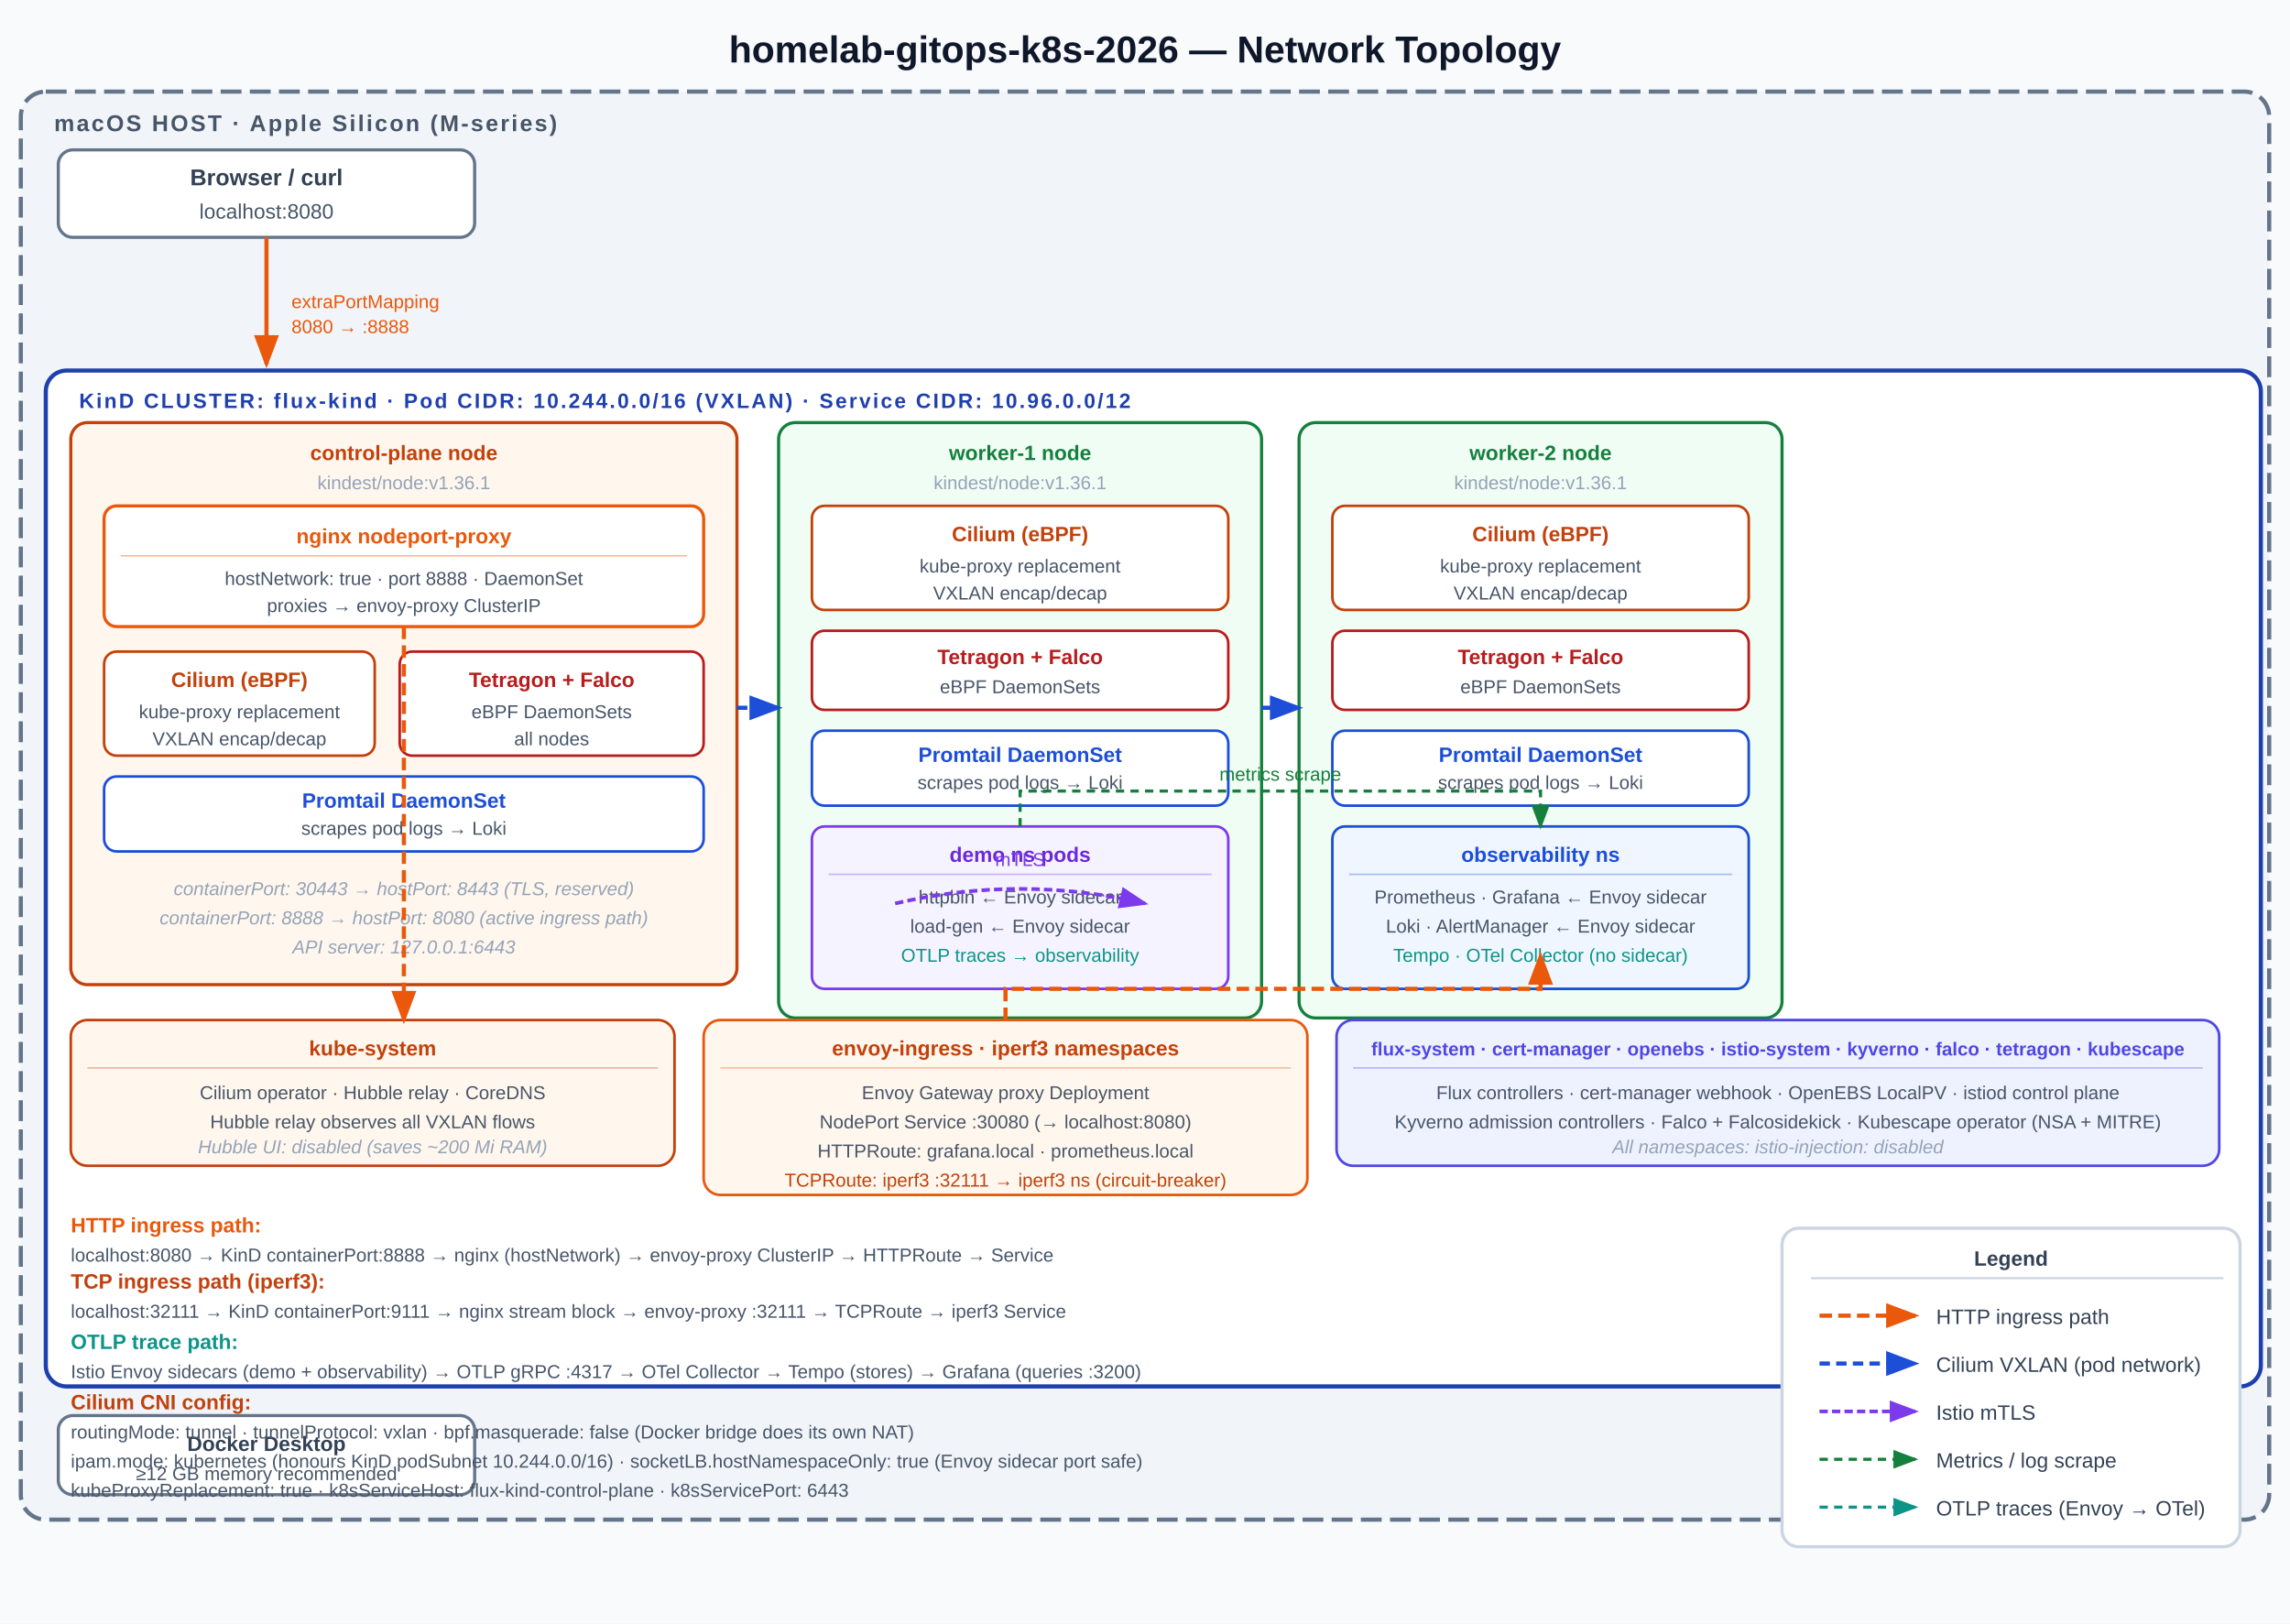
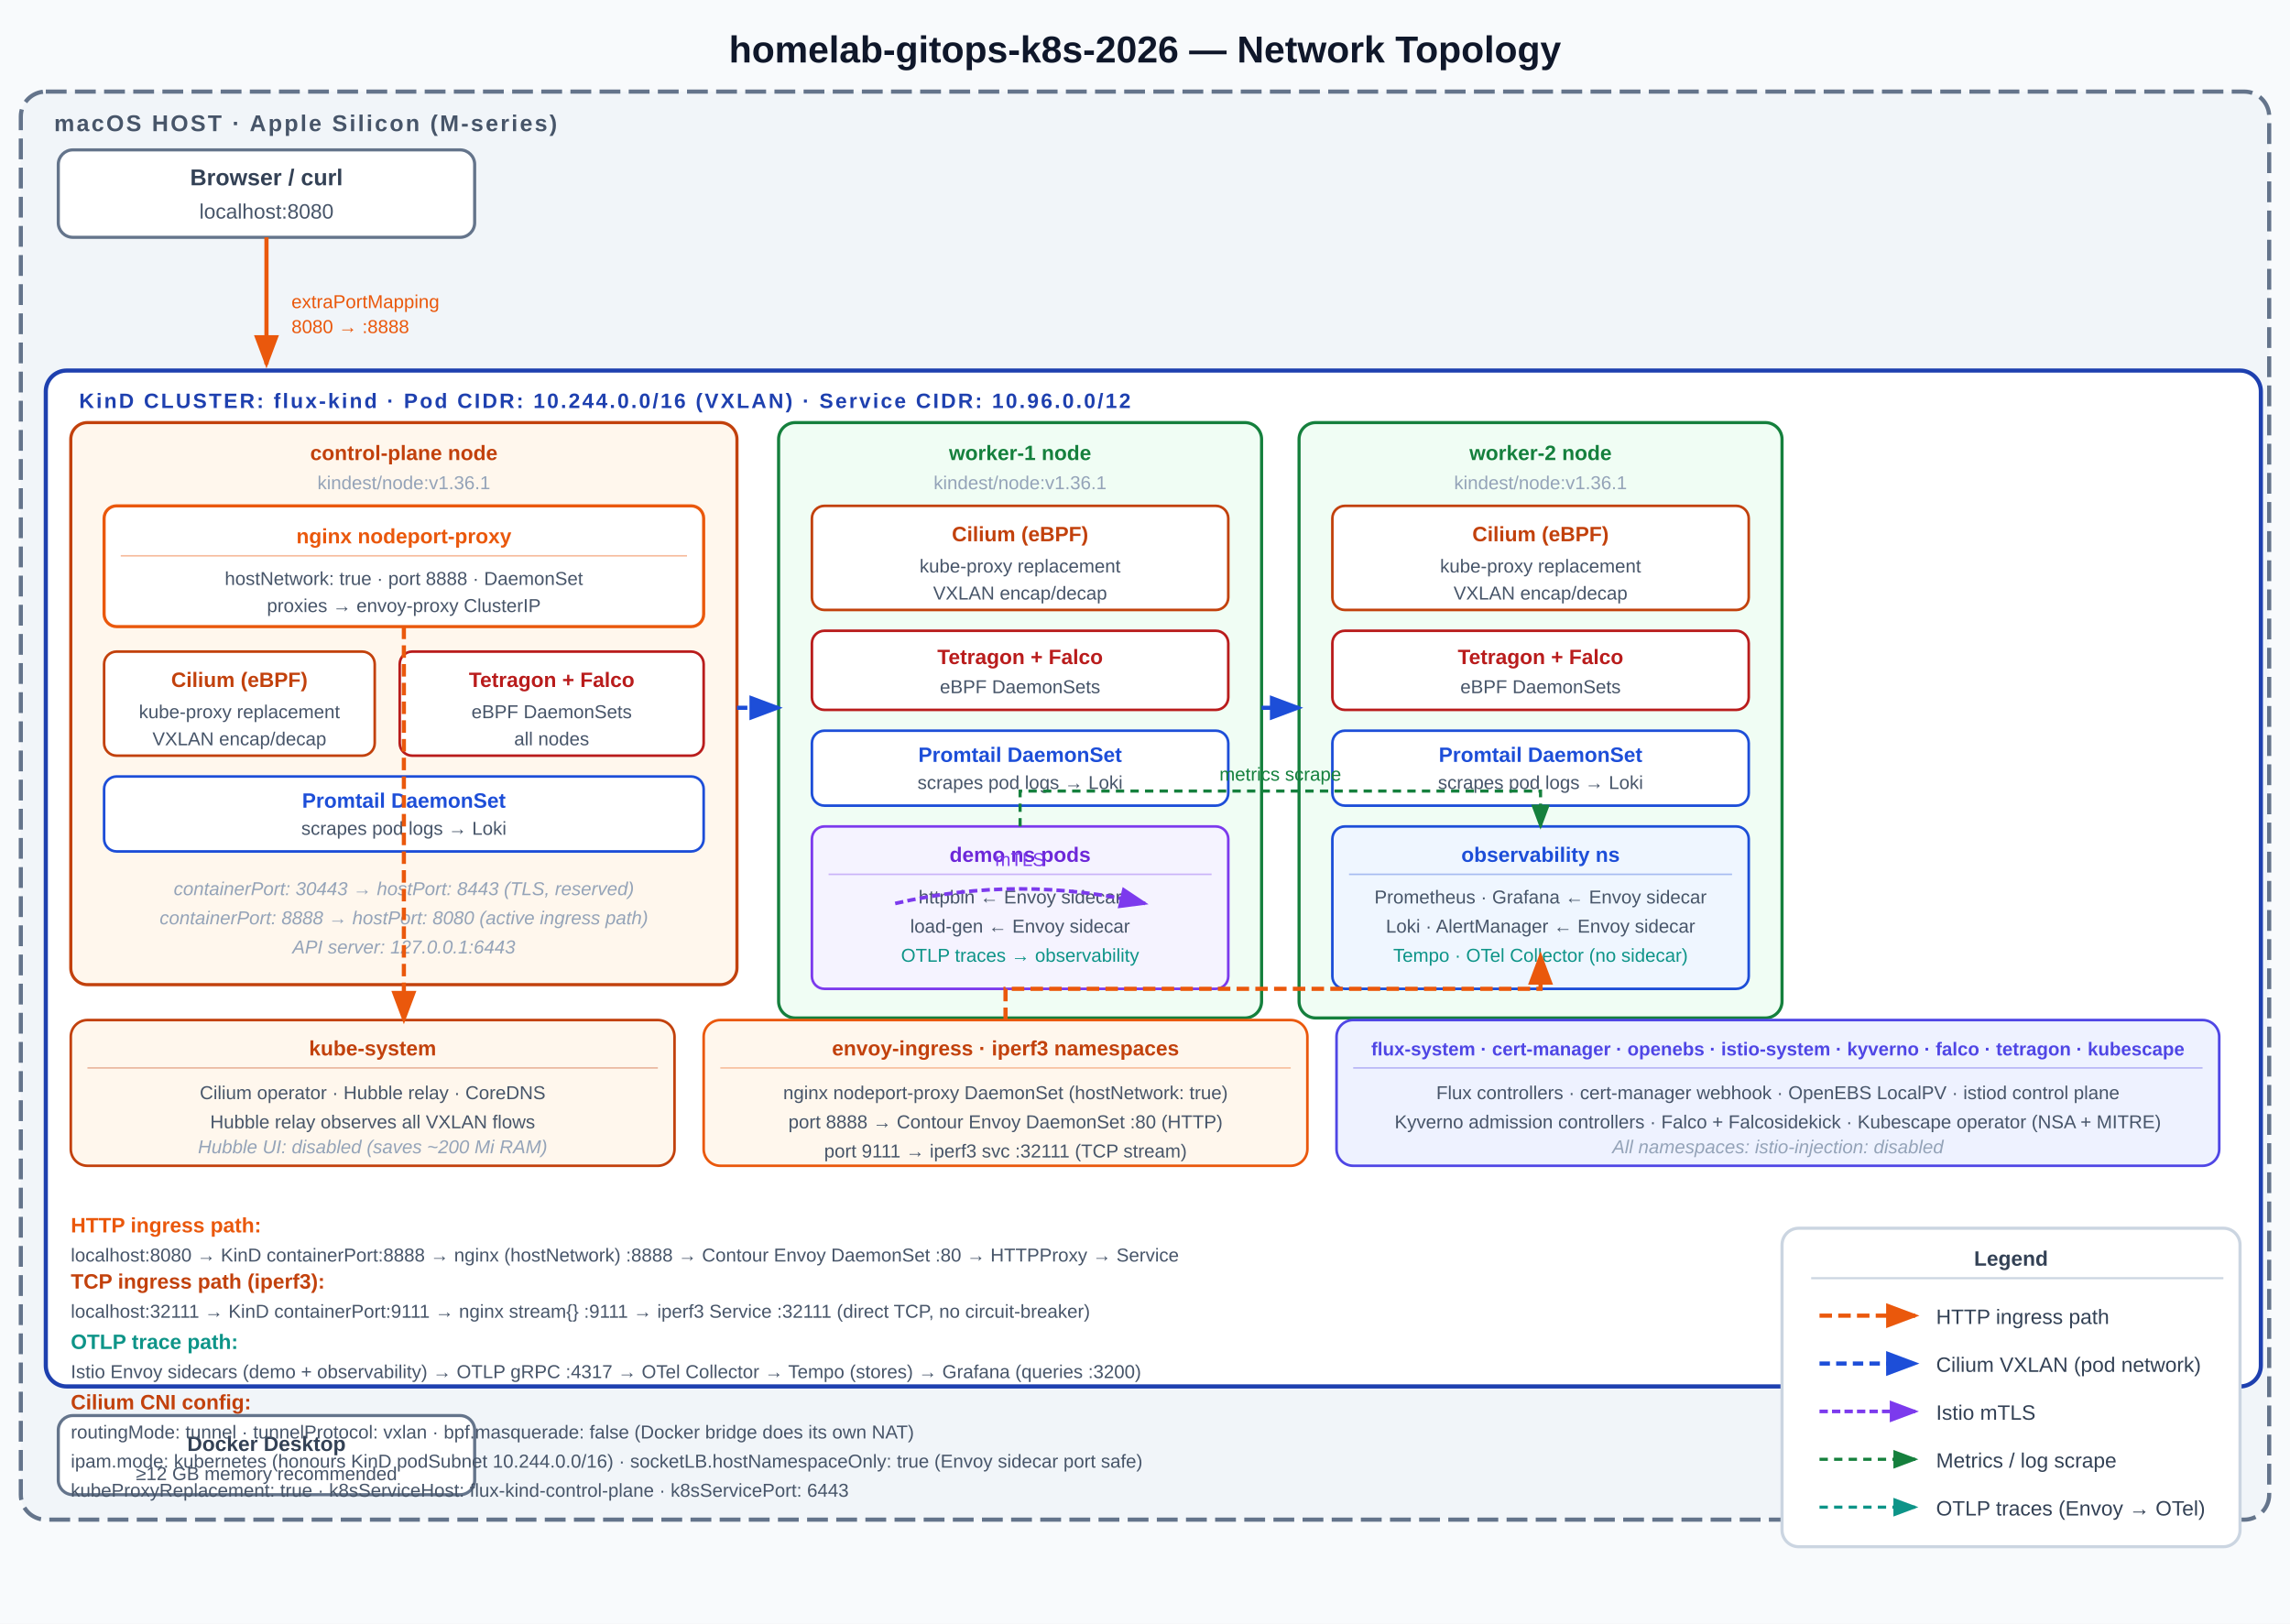
<svg xmlns="http://www.w3.org/2000/svg" width="1100" height="780" viewBox="0 0 1100 780">
  <defs>
    <marker id="arr-orange" markerWidth="8" markerHeight="6" refX="7" refY="3" orient="auto">
      <polygon points="0 0, 8 3, 0 6" fill="#EA580C" />
    </marker>
    <marker id="arr-blue" markerWidth="8" markerHeight="6" refX="7" refY="3" orient="auto">
      <polygon points="0 0, 8 3, 0 6" fill="#1D4ED8" />
    </marker>
    <marker id="arr-purple" markerWidth="8" markerHeight="6" refX="7" refY="3" orient="auto">
      <polygon points="0 0, 8 3, 0 6" fill="#7C3AED" />
    </marker>
    <marker id="arr-green" markerWidth="8" markerHeight="6" refX="7" refY="3" orient="auto">
      <polygon points="0 0, 8 3, 0 6" fill="#15803D" />
    </marker>
    <marker id="arr-gray" markerWidth="8" markerHeight="6" refX="7" refY="3" orient="auto">
      <polygon points="0 0, 8 3, 0 6" fill="#6B7280" />
    </marker>
    <marker id="arr-teal" markerWidth="8" markerHeight="6" refX="7" refY="3" orient="auto">
      <polygon points="0 0, 8 3, 0 6" fill="#0D9488" />
    </marker>
  </defs>
  <rect width="1100" height="780" fill="#F8FAFC" />
  <text x="550" y="30" text-anchor="middle" font-family="system-ui, -apple-system, Arial, sans-serif" font-size="18" font-weight="700" fill="#0F172A">homelab-gitops-k8s-2026 — Network Topology</text>
  <rect x="10" y="44" width="1080" height="686" rx="12" fill="#F1F5F9" stroke="#64748B" stroke-width="2" stroke-dasharray="10,4" />
  <text x="26" y="63" font-family="system-ui, -apple-system, Arial, sans-serif" font-size="11" font-weight="700" fill="#475569" letter-spacing="1">macOS HOST  ·  Apple Silicon (M-series)</text>
  <rect x="28" y="72" width="200" height="42" rx="7" fill="white" stroke="#64748B" stroke-width="1.5" />
  <text x="128" y="89" text-anchor="middle" font-family="system-ui, -apple-system, Arial, sans-serif" font-size="11" font-weight="600" fill="#334155">Browser / curl</text>
  <text x="128" y="105" text-anchor="middle" font-family="system-ui, -apple-system, Arial, sans-serif" font-size="10" fill="#475569">localhost:8080</text>
  <line x1="128" y1="114" x2="128" y2="175" stroke="#EA580C" stroke-width="2" marker-end="url(#arr-orange)" />
  <text x="140" y="148" font-family="system-ui, -apple-system, Arial, sans-serif" font-size="9" fill="#EA580C">extraPortMapping</text>
  <text x="140" y="160" font-family="system-ui, -apple-system, Arial, sans-serif" font-size="9" fill="#EA580C">8080 → :8888</text>
  <rect x="28" y="680" width="200" height="38" rx="7" fill="white" stroke="#64748B" stroke-width="1.5" />
  <text x="128" y="697" text-anchor="middle" font-family="system-ui, -apple-system, Arial, sans-serif" font-size="10" font-weight="600" fill="#334155">Docker Desktop</text>
  <text x="128" y="711" text-anchor="middle" font-family="system-ui, -apple-system, Arial, sans-serif" font-size="9" fill="#475569">≥12 GB memory recommended</text>
  <rect x="22" y="178" width="1064" height="488" rx="10" fill="white" stroke="#1E40AF" stroke-width="2" />
  <text x="38" y="196" font-family="system-ui, -apple-system, Arial, sans-serif" font-size="10" font-weight="700" fill="#1E40AF" letter-spacing="1">KinD CLUSTER: flux-kind  ·  Pod CIDR: 10.244.0.0/16 (VXLAN)  ·  Service CIDR: 10.96.0.0/12</text>
  <rect x="34" y="203" width="320" height="270" rx="8" fill="#FFF7ED" stroke="#C2410C" stroke-width="1.5" />
  <text x="194" y="221" text-anchor="middle" font-family="system-ui, -apple-system, Arial, sans-serif" font-size="10" font-weight="700" fill="#C2410C">control-plane node</text>
  <text x="194" y="235" text-anchor="middle" font-family="system-ui, -apple-system, Arial, sans-serif" font-size="9" fill="#94A3B8">kindest/node:v1.36.1</text>
  <rect x="50" y="243" width="288" height="58" rx="6" fill="white" stroke="#EA580C" stroke-width="1.5" />
  <text x="194" y="261" text-anchor="middle" font-family="system-ui, -apple-system, Arial, sans-serif" font-size="10" font-weight="700" fill="#EA580C">nginx nodeport-proxy</text>
  <line x1="58" y1="267" x2="330" y2="267" stroke="#EA580C" stroke-width="0.75" opacity="0.4" />
  <text x="194" y="281" text-anchor="middle" font-family="system-ui, -apple-system, Arial, sans-serif" font-size="9" fill="#475569">hostNetwork: true · port 8888 · DaemonSet</text>
  <text x="194" y="294" text-anchor="middle" font-family="system-ui, -apple-system, Arial, sans-serif" font-size="9" fill="#475569">proxies → envoy-proxy ClusterIP</text>
  <rect x="50" y="313" width="130" height="50" rx="6" fill="white" stroke="#C2410C" stroke-width="1.25" />
  <text x="115" y="330" text-anchor="middle" font-family="system-ui, -apple-system, Arial, sans-serif" font-size="10" font-weight="600" fill="#C2410C">Cilium (eBPF)</text>
  <text x="115" y="345" text-anchor="middle" font-family="system-ui, -apple-system, Arial, sans-serif" font-size="9" fill="#475569">kube-proxy replacement</text>
  <text x="115" y="358" text-anchor="middle" font-family="system-ui, -apple-system, Arial, sans-serif" font-size="9" fill="#475569">VXLAN encap/decap</text>
  <rect x="192" y="313" width="146" height="50" rx="6" fill="white" stroke="#B91C1C" stroke-width="1.25" />
  <text x="265" y="330" text-anchor="middle" font-family="system-ui, -apple-system, Arial, sans-serif" font-size="10" font-weight="600" fill="#B91C1C">Tetragon + Falco</text>
  <text x="265" y="345" text-anchor="middle" font-family="system-ui, -apple-system, Arial, sans-serif" font-size="9" fill="#475569">eBPF DaemonSets</text>
  <text x="265" y="358" text-anchor="middle" font-family="system-ui, -apple-system, Arial, sans-serif" font-size="9" fill="#475569">all nodes</text>
  <rect x="50" y="373" width="288" height="36" rx="6" fill="white" stroke="#1D4ED8" stroke-width="1.25" />
  <text x="194" y="388" text-anchor="middle" font-family="system-ui, -apple-system, Arial, sans-serif" font-size="10" font-weight="600" fill="#1D4ED8">Promtail DaemonSet</text>
  <text x="194" y="401" text-anchor="middle" font-family="system-ui, -apple-system, Arial, sans-serif" font-size="9" fill="#475569">scrapes pod logs → Loki</text>
  <text x="194" y="430" text-anchor="middle" font-family="system-ui, -apple-system, Arial, sans-serif" font-size="9" fill="#94A3B8" font-style="italic">containerPort: 30443 → hostPort: 8443 (TLS, reserved)</text>
  <text x="194" y="444" text-anchor="middle" font-family="system-ui, -apple-system, Arial, sans-serif" font-size="9" fill="#94A3B8" font-style="italic">containerPort: 8888 → hostPort: 8080 (active ingress path)</text>
  <text x="194" y="458" text-anchor="middle" font-family="system-ui, -apple-system, Arial, sans-serif" font-size="9" fill="#94A3B8" font-style="italic">API server: 127.0.0.1:6443</text>
  <rect x="374" y="203" width="232" height="286" rx="8" fill="#F0FDF4" stroke="#15803D" stroke-width="1.5" />
  <text x="490" y="221" text-anchor="middle" font-family="system-ui, -apple-system, Arial, sans-serif" font-size="10" font-weight="700" fill="#15803D">worker-1 node</text>
  <text x="490" y="235" text-anchor="middle" font-family="system-ui, -apple-system, Arial, sans-serif" font-size="9" fill="#94A3B8">kindest/node:v1.36.1</text>
  <rect x="390" y="243" width="200" height="50" rx="6" fill="white" stroke="#C2410C" stroke-width="1.25" />
  <text x="490" y="260" text-anchor="middle" font-family="system-ui, -apple-system, Arial, sans-serif" font-size="10" font-weight="600" fill="#C2410C">Cilium (eBPF)</text>
  <text x="490" y="275" text-anchor="middle" font-family="system-ui, -apple-system, Arial, sans-serif" font-size="9" fill="#475569">kube-proxy replacement</text>
  <text x="490" y="288" text-anchor="middle" font-family="system-ui, -apple-system, Arial, sans-serif" font-size="9" fill="#475569">VXLAN encap/decap</text>
  <rect x="390" y="303" width="200" height="38" rx="6" fill="white" stroke="#B91C1C" stroke-width="1.25" />
  <text x="490" y="319" text-anchor="middle" font-family="system-ui, -apple-system, Arial, sans-serif" font-size="10" font-weight="600" fill="#B91C1C">Tetragon + Falco</text>
  <text x="490" y="333" text-anchor="middle" font-family="system-ui, -apple-system, Arial, sans-serif" font-size="9" fill="#475569">eBPF DaemonSets</text>
  <rect x="390" y="351" width="200" height="36" rx="6" fill="white" stroke="#1D4ED8" stroke-width="1.25" />
  <text x="490" y="366" text-anchor="middle" font-family="system-ui, -apple-system, Arial, sans-serif" font-size="10" font-weight="600" fill="#1D4ED8">Promtail DaemonSet</text>
  <text x="490" y="379" text-anchor="middle" font-family="system-ui, -apple-system, Arial, sans-serif" font-size="9" fill="#475569">scrapes pod logs → Loki</text>
  <rect x="390" y="397" width="200" height="78" rx="6" fill="#F5F3FF" stroke="#7C3AED" stroke-width="1.25" />
  <text x="490" y="414" text-anchor="middle" font-family="system-ui, -apple-system, Arial, sans-serif" font-size="10" font-weight="600" fill="#6D28D9">demo ns pods</text>
  <line x1="398" y1="420" x2="582" y2="420" stroke="#7C3AED" stroke-width="0.75" opacity="0.35" />
  <text x="490" y="434" text-anchor="middle" font-family="system-ui, -apple-system, Arial, sans-serif" font-size="9" fill="#475569">httpbin ← Envoy sidecar</text>
  <text x="490" y="448" text-anchor="middle" font-family="system-ui, -apple-system, Arial, sans-serif" font-size="9" fill="#475569">load-gen ← Envoy sidecar</text>
  <text x="490" y="462" text-anchor="middle" font-family="system-ui, -apple-system, Arial, sans-serif" font-size="9" fill="#0D9488">OTLP traces → observability</text>
  <rect x="624" y="203" width="232" height="286" rx="8" fill="#F0FDF4" stroke="#15803D" stroke-width="1.5" />
  <text x="740" y="221" text-anchor="middle" font-family="system-ui, -apple-system, Arial, sans-serif" font-size="10" font-weight="700" fill="#15803D">worker-2 node</text>
  <text x="740" y="235" text-anchor="middle" font-family="system-ui, -apple-system, Arial, sans-serif" font-size="9" fill="#94A3B8">kindest/node:v1.36.1</text>
  <rect x="640" y="243" width="200" height="50" rx="6" fill="white" stroke="#C2410C" stroke-width="1.25" />
  <text x="740" y="260" text-anchor="middle" font-family="system-ui, -apple-system, Arial, sans-serif" font-size="10" font-weight="600" fill="#C2410C">Cilium (eBPF)</text>
  <text x="740" y="275" text-anchor="middle" font-family="system-ui, -apple-system, Arial, sans-serif" font-size="9" fill="#475569">kube-proxy replacement</text>
  <text x="740" y="288" text-anchor="middle" font-family="system-ui, -apple-system, Arial, sans-serif" font-size="9" fill="#475569">VXLAN encap/decap</text>
  <rect x="640" y="303" width="200" height="38" rx="6" fill="white" stroke="#B91C1C" stroke-width="1.25" />
  <text x="740" y="319" text-anchor="middle" font-family="system-ui, -apple-system, Arial, sans-serif" font-size="10" font-weight="600" fill="#B91C1C">Tetragon + Falco</text>
  <text x="740" y="333" text-anchor="middle" font-family="system-ui, -apple-system, Arial, sans-serif" font-size="9" fill="#475569">eBPF DaemonSets</text>
  <rect x="640" y="351" width="200" height="36" rx="6" fill="white" stroke="#1D4ED8" stroke-width="1.25" />
  <text x="740" y="366" text-anchor="middle" font-family="system-ui, -apple-system, Arial, sans-serif" font-size="10" font-weight="600" fill="#1D4ED8">Promtail DaemonSet</text>
  <text x="740" y="379" text-anchor="middle" font-family="system-ui, -apple-system, Arial, sans-serif" font-size="9" fill="#475569">scrapes pod logs → Loki</text>
  <rect x="640" y="397" width="200" height="78" rx="6" fill="#EFF6FF" stroke="#1D4ED8" stroke-width="1.25" />
  <text x="740" y="414" text-anchor="middle" font-family="system-ui, -apple-system, Arial, sans-serif" font-size="10" font-weight="600" fill="#1D4ED8">observability ns</text>
  <line x1="648" y1="420" x2="832" y2="420" stroke="#1D4ED8" stroke-width="0.75" opacity="0.35" />
  <text x="740" y="434" text-anchor="middle" font-family="system-ui, -apple-system, Arial, sans-serif" font-size="9" fill="#475569">Prometheus · Grafana ← Envoy sidecar</text>
  <text x="740" y="448" text-anchor="middle" font-family="system-ui, -apple-system, Arial, sans-serif" font-size="9" fill="#475569">Loki · AlertManager ← Envoy sidecar</text>
  <text x="740" y="462" text-anchor="middle" font-family="system-ui, -apple-system, Arial, sans-serif" font-size="9" fill="#0D9488">Tempo · OTel Collector (no sidecar)</text>
  <rect x="34" y="490" width="290" height="70" rx="8" fill="#FFF7ED" stroke="#C2410C" stroke-width="1.25" />
  <text x="179" y="507" text-anchor="middle" font-family="system-ui, -apple-system, Arial, sans-serif" font-size="10" font-weight="700" fill="#C2410C">kube-system</text>
  <line x1="42" y1="513" x2="316" y2="513" stroke="#C2410C" stroke-width="0.75" opacity="0.35" />
  <text x="179" y="528" text-anchor="middle" font-family="system-ui, -apple-system, Arial, sans-serif" font-size="9" fill="#475569">Cilium operator · Hubble relay · CoreDNS</text>
  <text x="179" y="542" text-anchor="middle" font-family="system-ui, -apple-system, Arial, sans-serif" font-size="9" fill="#475569">Hubble relay observes all VXLAN flows</text>
  <text x="179" y="554" text-anchor="middle" font-family="system-ui, -apple-system, Arial, sans-serif" font-size="9" fill="#94A3B8" font-style="italic">Hubble UI: disabled (saves ~200 Mi RAM)</text>
-   <rect x="338" y="490" width="290" height="84" rx="8" fill="#FFF7ED" stroke="#EA580C" stroke-width="1.25" />
+   <rect x="338" y="490" width="290" height="70" rx="8" fill="#FFF7ED" stroke="#EA580C" stroke-width="1.25" />
  <text x="483" y="507" text-anchor="middle" font-family="system-ui, -apple-system, Arial, sans-serif" font-size="10" font-weight="700" fill="#C2410C">envoy-ingress · iperf3 namespaces</text>
  <line x1="346" y1="513" x2="620" y2="513" stroke="#EA580C" stroke-width="0.75" opacity="0.35" />
-   <text x="483" y="528" text-anchor="middle" font-family="system-ui, -apple-system, Arial, sans-serif" font-size="9" fill="#475569">Envoy Gateway proxy Deployment</text>
-   <text x="483" y="542" text-anchor="middle" font-family="system-ui, -apple-system, Arial, sans-serif" font-size="9" fill="#475569">NodePort Service :30080 (→ localhost:8080)</text>
-   <text x="483" y="556" text-anchor="middle" font-family="system-ui, -apple-system, Arial, sans-serif" font-size="9" fill="#475569">HTTPRoute: grafana.local · prometheus.local</text>
-   <text x="483" y="570" text-anchor="middle" font-family="system-ui, -apple-system, Arial, sans-serif" font-size="9" fill="#C2410C">TCPRoute: iperf3 :32111 → iperf3 ns (circuit-breaker)</text>
+   <text x="483" y="528" text-anchor="middle" font-family="system-ui, -apple-system, Arial, sans-serif" font-size="9" fill="#475569">nginx nodeport-proxy DaemonSet (hostNetwork: true)</text>
+   <text x="483" y="542" text-anchor="middle" font-family="system-ui, -apple-system, Arial, sans-serif" font-size="9" fill="#475569">port 8888 → Contour Envoy DaemonSet :80 (HTTP)</text>
+   <text x="483" y="556" text-anchor="middle" font-family="system-ui, -apple-system, Arial, sans-serif" font-size="9" fill="#475569">port 9111 → iperf3 svc :32111 (TCP stream)</text>
  <rect x="642" y="490" width="424" height="70" rx="8" fill="#EEF2FF" stroke="#4F46E5" stroke-width="1.25" />
  <text x="854" y="507" text-anchor="middle" font-family="system-ui, -apple-system, Arial, sans-serif" font-size="9" font-weight="700" fill="#4F46E5">flux-system · cert-manager · openebs · istio-system · kyverno · falco · tetragon · kubescape</text>
  <line x1="650" y1="513" x2="1058" y2="513" stroke="#4F46E5" stroke-width="0.75" opacity="0.35" />
  <text x="854" y="528" text-anchor="middle" font-family="system-ui, -apple-system, Arial, sans-serif" font-size="9" fill="#475569">Flux controllers · cert-manager webhook · OpenEBS LocalPV · istiod control plane</text>
  <text x="854" y="542" text-anchor="middle" font-family="system-ui, -apple-system, Arial, sans-serif" font-size="9" fill="#475569">Kyverno admission controllers · Falco + Falcosidekick · Kubescape operator (NSA + MITRE)</text>
  <text x="854" y="554" text-anchor="middle" font-family="system-ui, -apple-system, Arial, sans-serif" font-size="9" fill="#94A3B8" font-style="italic">All namespaces: istio-injection: disabled</text>
  <line x1="194" y1="301" x2="194" y2="490" stroke="#EA580C" stroke-width="2" stroke-dasharray="6,3" marker-end="url(#arr-orange)" />
  <polyline points="483,490 483,475 740,475 740,459" fill="none" stroke="#EA580C" stroke-width="2" stroke-dasharray="6,3" marker-end="url(#arr-orange)" />
  <line x1="354" y1="340" x2="374" y2="340" stroke="#1D4ED8" stroke-width="2" stroke-dasharray="5,3" marker-end="url(#arr-blue)" />
  <line x1="606" y1="340" x2="624" y2="340" stroke="#1D4ED8" stroke-width="2" stroke-dasharray="5,3" marker-end="url(#arr-blue)" />
  <line x1="490" y1="434" x2="490" y2="428" stroke="#7C3AED" stroke-width="0" />
  <path d="M 430 434 Q 490 420 550 434" fill="none" stroke="#7C3AED" stroke-width="1.75" stroke-dasharray="4,2" marker-end="url(#arr-purple)" />
  <text x="490" y="416" text-anchor="middle" font-family="system-ui, -apple-system, Arial, sans-serif" font-size="9" fill="#7C3AED">mTLS</text>
  <polyline points="490,397 490,380 740,380 740,397" fill="none" stroke="#15803D" stroke-width="1.5" stroke-dasharray="4,3" marker-end="url(#arr-green)" />
  <text x="615" y="375" text-anchor="middle" font-family="system-ui, -apple-system, Arial, sans-serif" font-size="9" fill="#15803D">metrics scrape</text>
  <rect x="856" y="590" width="220" height="153" rx="8" fill="white" stroke="#CBD5E1" stroke-width="1.5" />
  <text x="966" y="608" text-anchor="middle" font-family="system-ui, -apple-system, Arial, sans-serif" font-size="10" font-weight="700" fill="#334155">Legend</text>
  <line x1="870" y1="614" x2="1068" y2="614" stroke="#CBD5E1" stroke-width="1" />
  <line x1="874" y1="632" x2="920" y2="632" stroke="#EA580C" stroke-width="2" stroke-dasharray="6,3" marker-end="url(#arr-orange)" />
  <text x="930" y="636" font-family="system-ui, -apple-system, Arial, sans-serif" font-size="10" fill="#334155">HTTP ingress path</text>
  <line x1="874" y1="655" x2="920" y2="655" stroke="#1D4ED8" stroke-width="2" stroke-dasharray="5,3" marker-end="url(#arr-blue)" />
  <text x="930" y="659" font-family="system-ui, -apple-system, Arial, sans-serif" font-size="10" fill="#334155">Cilium VXLAN (pod network)</text>
  <line x1="874" y1="678" x2="920" y2="678" stroke="#7C3AED" stroke-width="1.75" stroke-dasharray="4,2" marker-end="url(#arr-purple)" />
  <text x="930" y="682" font-family="system-ui, -apple-system, Arial, sans-serif" font-size="10" fill="#334155">Istio mTLS</text>
  <line x1="874" y1="701" x2="920" y2="701" stroke="#15803D" stroke-width="1.5" stroke-dasharray="4,3" marker-end="url(#arr-green)" />
  <text x="930" y="705" font-family="system-ui, -apple-system, Arial, sans-serif" font-size="10" fill="#334155">Metrics / log scrape</text>
  <line x1="874" y1="724" x2="920" y2="724" stroke="#0D9488" stroke-width="1.5" stroke-dasharray="4,3" marker-end="url(#arr-teal)" />
  <text x="930" y="728" font-family="system-ui, -apple-system, Arial, sans-serif" font-size="10" fill="#334155">OTLP traces (Envoy → OTel)</text>
  <text x="34" y="592" font-family="system-ui, -apple-system, Arial, sans-serif" font-size="10" font-weight="700" fill="#EA580C">HTTP ingress path:</text>
-   <text x="34" y="606" font-family="system-ui, -apple-system, Arial, sans-serif" font-size="9" fill="#475569">localhost:8080 → KinD containerPort:8888 → nginx (hostNetwork) → envoy-proxy ClusterIP → HTTPRoute → Service</text>
+   <text x="34" y="606" font-family="system-ui, -apple-system, Arial, sans-serif" font-size="9" fill="#475569">localhost:8080 → KinD containerPort:8888 → nginx (hostNetwork) :8888 → Contour Envoy DaemonSet :80 → HTTPProxy → Service</text>
  <text x="34" y="619" font-family="system-ui, -apple-system, Arial, sans-serif" font-size="10" font-weight="700" fill="#C2410C">TCP ingress path (iperf3):</text>
-   <text x="34" y="633" font-family="system-ui, -apple-system, Arial, sans-serif" font-size="9" fill="#475569">localhost:32111 → KinD containerPort:9111 → nginx stream block → envoy-proxy :32111 → TCPRoute → iperf3 Service</text>
+   <text x="34" y="633" font-family="system-ui, -apple-system, Arial, sans-serif" font-size="9" fill="#475569">localhost:32111 → KinD containerPort:9111 → nginx stream{} :9111 → iperf3 Service :32111 (direct TCP, no circuit-breaker)</text>
  <text x="34" y="648" font-family="system-ui, -apple-system, Arial, sans-serif" font-size="10" font-weight="700" fill="#0D9488">OTLP trace path:</text>
  <text x="34" y="662" font-family="system-ui, -apple-system, Arial, sans-serif" font-size="9" fill="#475569">Istio Envoy sidecars (demo + observability) → OTLP gRPC :4317 → OTel Collector → Tempo (stores) → Grafana (queries :3200)</text>
  <text x="34" y="677" font-family="system-ui, -apple-system, Arial, sans-serif" font-size="10" font-weight="700" fill="#C2410C">Cilium CNI config:</text>
  <text x="34" y="691" font-family="system-ui, -apple-system, Arial, sans-serif" font-size="9" fill="#475569">routingMode: tunnel · tunnelProtocol: vxlan  ·  bpf.masquerade: false (Docker bridge does its own NAT)</text>
  <text x="34" y="705" font-family="system-ui, -apple-system, Arial, sans-serif" font-size="9" fill="#475569">ipam.mode: kubernetes (honours KinD podSubnet 10.244.0.0/16)  ·  socketLB.hostNamespaceOnly: true (Envoy sidecar port safe)</text>
  <text x="34" y="719" font-family="system-ui, -apple-system, Arial, sans-serif" font-size="9" fill="#475569">kubeProxyReplacement: true  ·  k8sServiceHost: flux-kind-control-plane  ·  k8sServicePort: 6443</text>
</svg>
